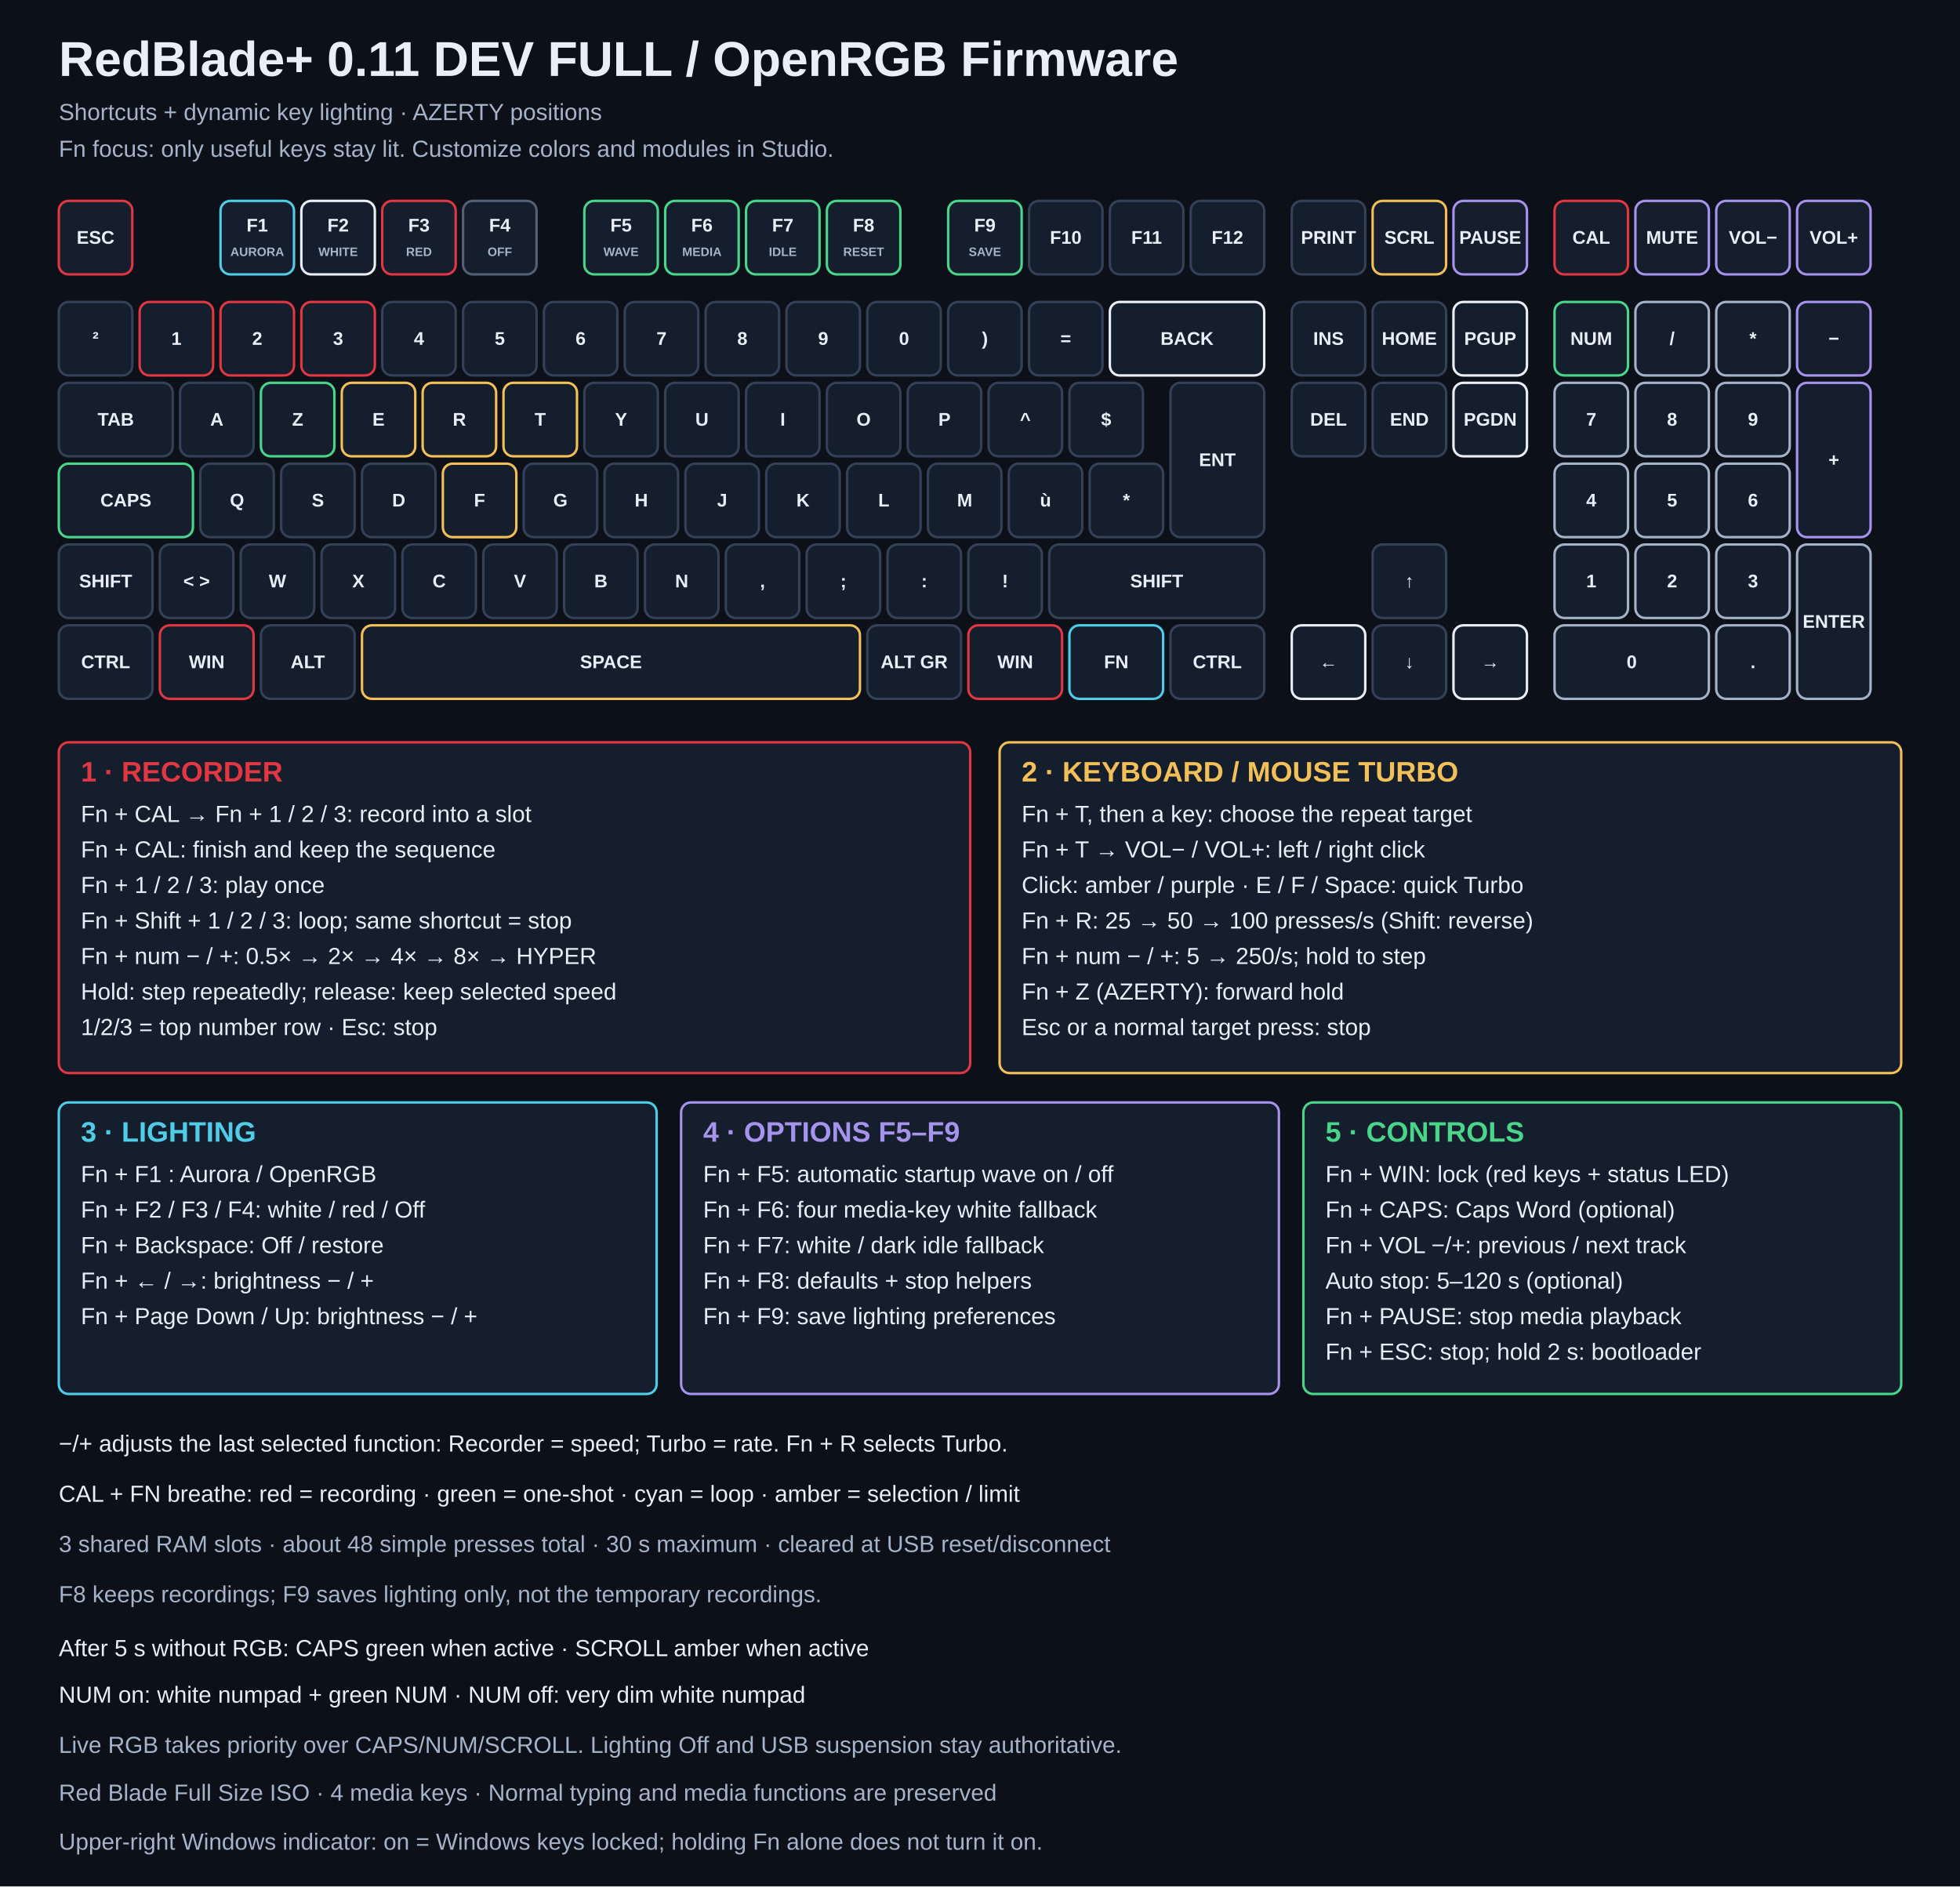
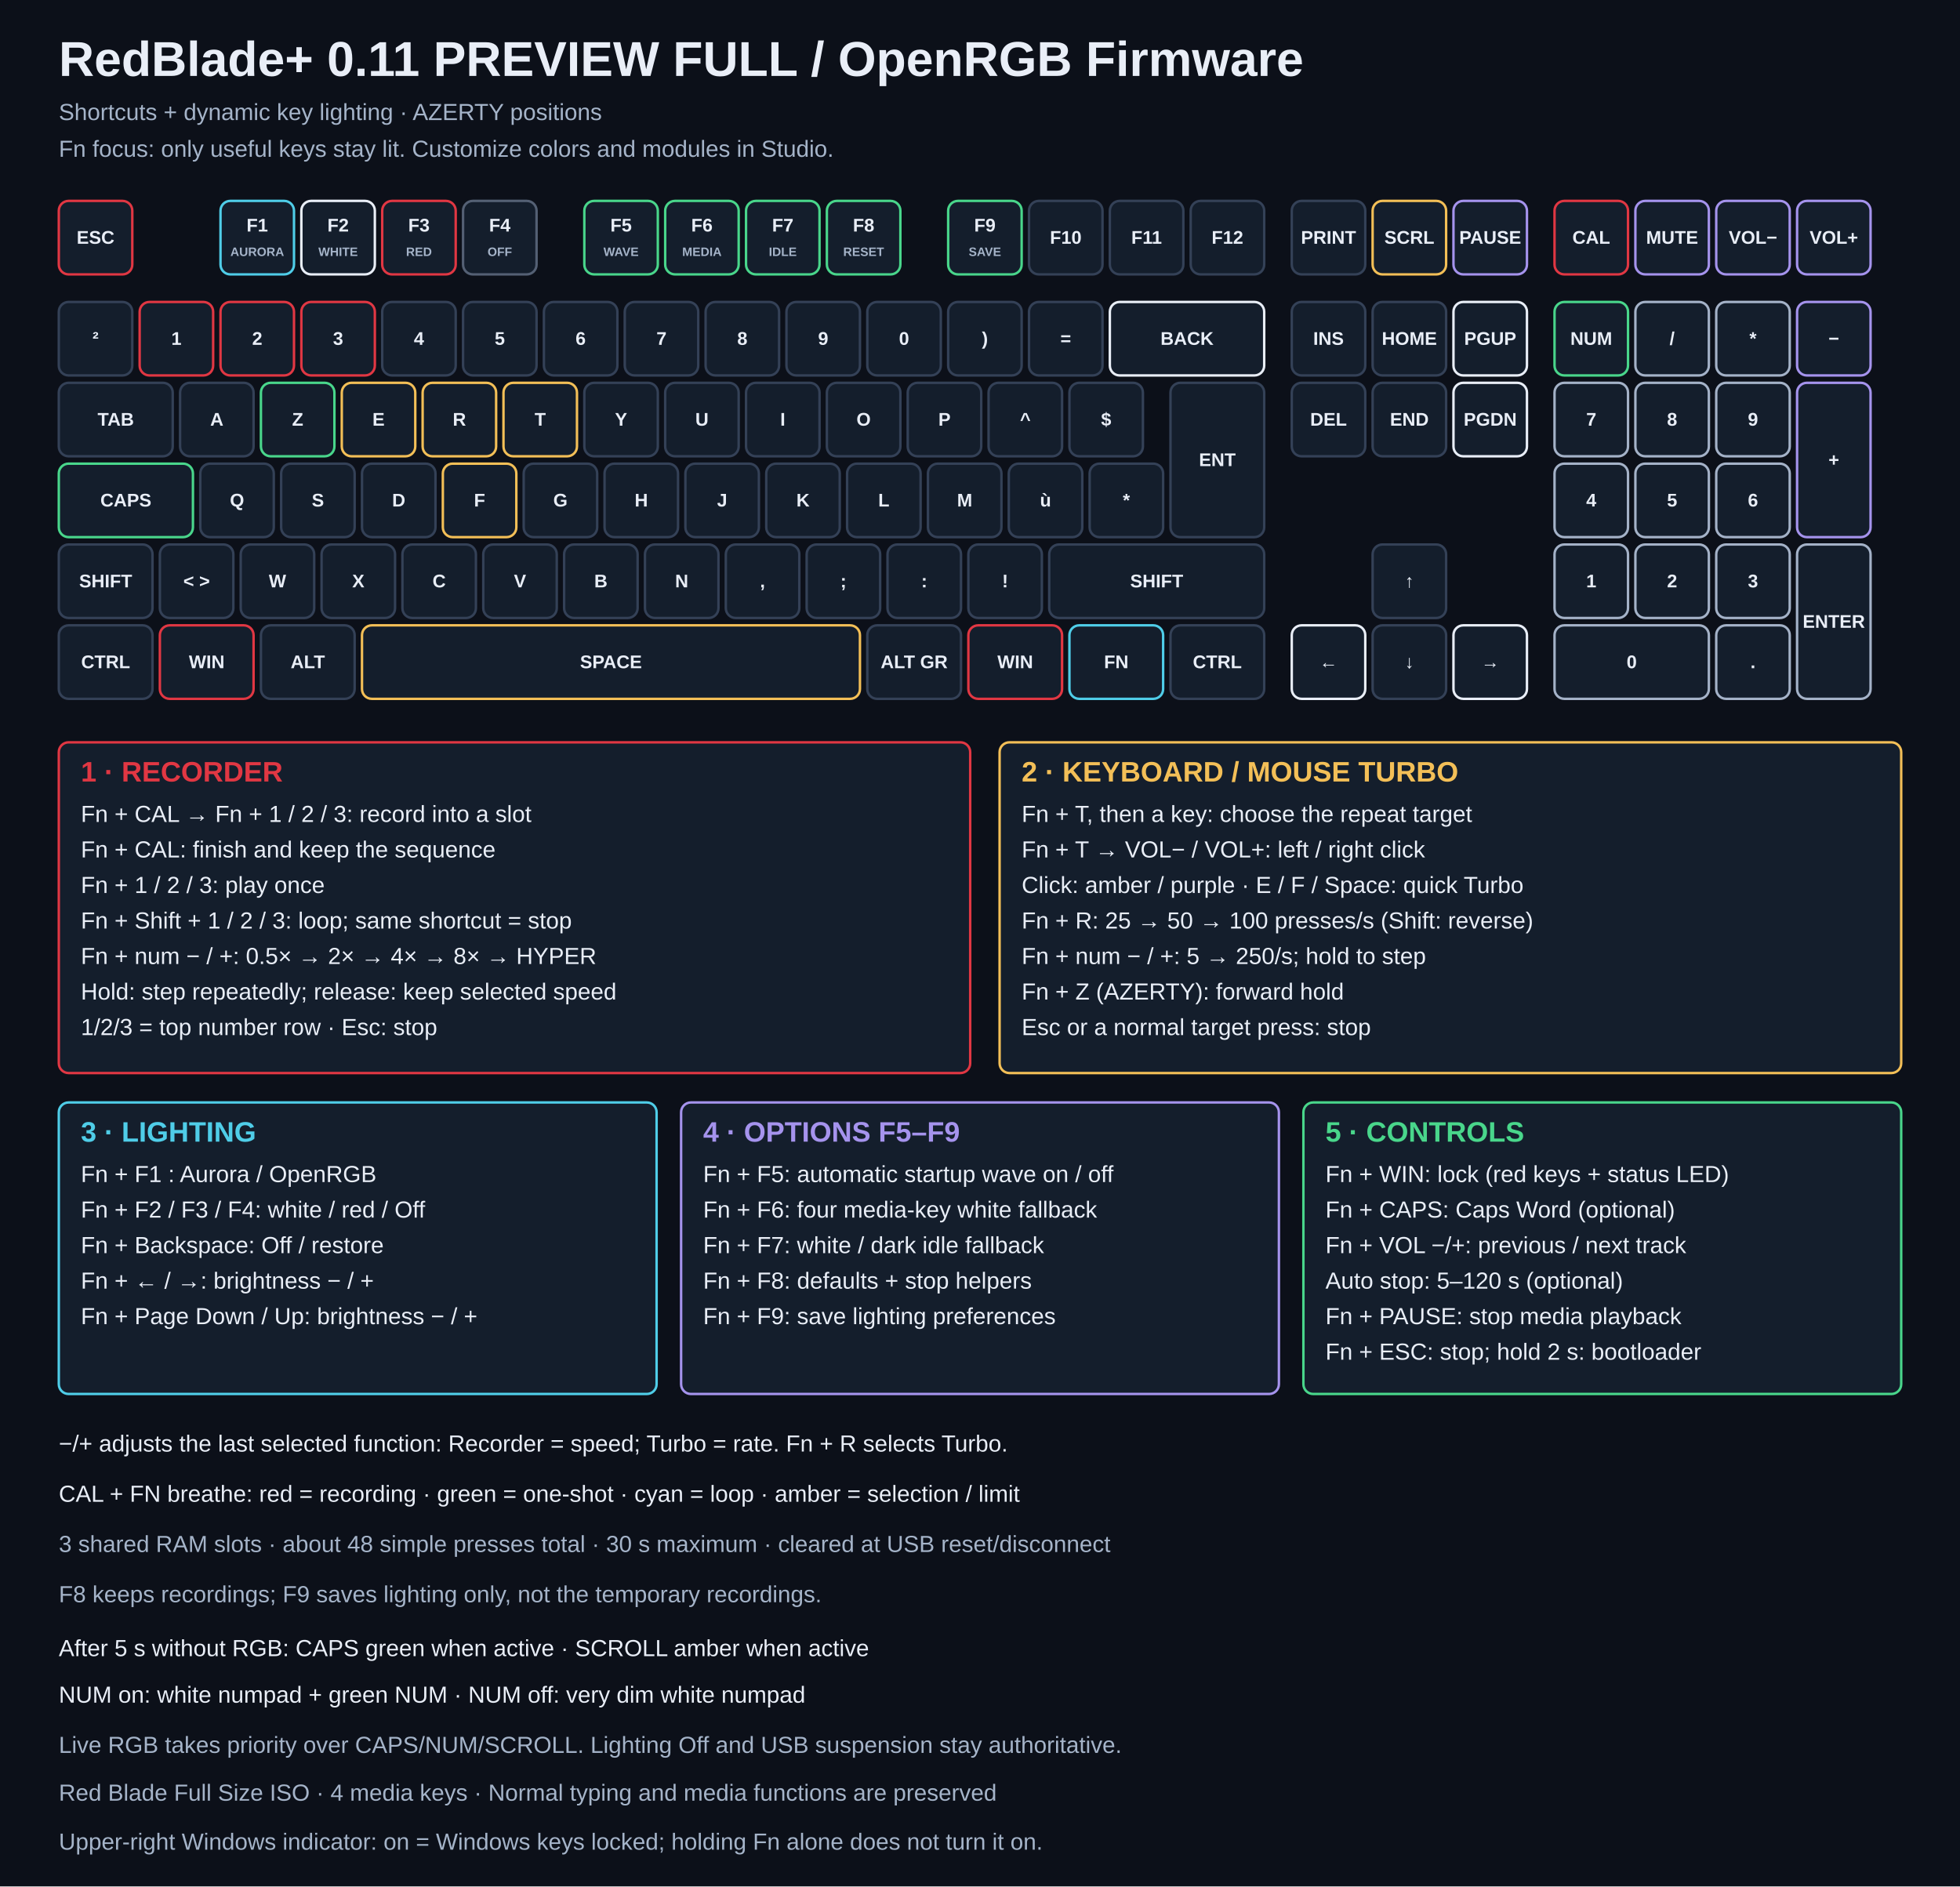
<svg xmlns="http://www.w3.org/2000/svg" width="1600" height="1540" viewBox="0 0 1600 1540">
  <rect width="1600" height="1540" fill="#0c1019" />
  <style>text{font-family:Arial,DejaVu Sans,sans-serif;fill:#e9eef7}.title{font-size:40px;font-weight:700}.sub{font-size:19px;fill:#a5b4c9}.key{font-size:15px;font-weight:700;text-anchor:middle}.tiny{font-size:10px;font-weight:700;text-anchor:middle;fill:#a5b4c9}.card{font-size:23px;font-weight:700}.body{font-size:19px}</style>
-   <text x="48" y="62" class="title">RedBlade+ 0.11 DEV FULL  /  OpenRGB Firmware</text>
+   <text x="48" y="62" class="title">RedBlade+ 0.11 PREVIEW FULL  /  OpenRGB Firmware</text>
  <text x="48" y="98" class="sub">Shortcuts + dynamic key lighting · AZERTY positions</text>
  <text x="48" y="128" class="sub">Fn focus: only useful keys stay lit. Customize colors and modules in Studio.</text>
  <rect x="48" y="164" width="60" height="60" rx="8" fill="#141e2c" stroke="#e13743" stroke-width="2" />
  <text x="78.0" y="199.0" class="key">ESC</text>
  <rect x="180" y="164" width="60" height="60" rx="8" fill="#141e2c" stroke="#4fcde8" stroke-width="2" />
  <text x="210.0" y="189.0" class="key">F1</text>
  <text x="210.0" y="209.0" class="tiny">AURORA</text>
  <rect x="246" y="164" width="60" height="60" rx="8" fill="#141e2c" stroke="#e9eef7" stroke-width="2" />
  <text x="276.0" y="189.0" class="key">F2</text>
  <text x="276.0" y="209.0" class="tiny">WHITE</text>
  <rect x="312" y="164" width="60" height="60" rx="8" fill="#141e2c" stroke="#e13743" stroke-width="2" />
  <text x="342.0" y="189.0" class="key">F3</text>
  <text x="342.0" y="209.0" class="tiny">RED</text>
  <rect x="378" y="164" width="60" height="60" rx="8" fill="#141e2c" stroke="#546074" stroke-width="2" />
  <text x="408.0" y="189.0" class="key">F4</text>
  <text x="408.0" y="209.0" class="tiny">OFF</text>
  <rect x="477.0" y="164" width="60" height="60" rx="8" fill="#141e2c" stroke="#49d68b" stroke-width="2" />
  <text x="507.0" y="189.0" class="key">F5</text>
  <text x="507.0" y="209.0" class="tiny">WAVE</text>
  <rect x="543.0" y="164" width="60" height="60" rx="8" fill="#141e2c" stroke="#49d68b" stroke-width="2" />
  <text x="573.0" y="189.0" class="key">F6</text>
  <text x="573.0" y="209.0" class="tiny">MEDIA</text>
  <rect x="609.0" y="164" width="60" height="60" rx="8" fill="#141e2c" stroke="#49d68b" stroke-width="2" />
  <text x="639.0" y="189.0" class="key">F7</text>
  <text x="639.0" y="209.0" class="tiny">IDLE</text>
  <rect x="675.0" y="164" width="60" height="60" rx="8" fill="#141e2c" stroke="#49d68b" stroke-width="2" />
  <text x="705.0" y="189.0" class="key">F8</text>
  <text x="705.0" y="209.0" class="tiny">RESET</text>
  <rect x="774" y="164" width="60" height="60" rx="8" fill="#141e2c" stroke="#49d68b" stroke-width="2" />
  <text x="804.0" y="189.0" class="key">F9</text>
  <text x="804.0" y="209.0" class="tiny">SAVE</text>
  <rect x="840" y="164" width="60" height="60" rx="8" fill="#141e2c" stroke="#344157" stroke-width="2" />
  <text x="870.0" y="199.0" class="key">F10</text>
  <rect x="906" y="164" width="60" height="60" rx="8" fill="#141e2c" stroke="#344157" stroke-width="2" />
  <text x="936.0" y="199.0" class="key">F11</text>
  <rect x="972" y="164" width="60" height="60" rx="8" fill="#141e2c" stroke="#344157" stroke-width="2" />
  <text x="1002.0" y="199.0" class="key">F12</text>
  <rect x="1054.5" y="164" width="60" height="60" rx="8" fill="#141e2c" stroke="#344157" stroke-width="2" />
  <text x="1084.5" y="199.0" class="key">PRINT</text>
  <rect x="1120.5" y="164" width="60" height="60" rx="8" fill="#141e2c" stroke="#f3bf57" stroke-width="2" />
  <text x="1150.5" y="199.0" class="key">SCRL</text>
  <rect x="1186.5" y="164" width="60" height="60" rx="8" fill="#141e2c" stroke="#a593ed" stroke-width="2" />
  <text x="1216.5" y="199.0" class="key">PAUSE</text>
  <rect x="1269.0" y="164" width="60" height="60" rx="8" fill="#141e2c" stroke="#e13743" stroke-width="2" />
  <text x="1299.0" y="199.0" class="key">CAL</text>
  <rect x="1335.0" y="164" width="60" height="60" rx="8" fill="#141e2c" stroke="#a593ed" stroke-width="2" />
  <text x="1365.0" y="199.0" class="key">MUTE</text>
  <rect x="1401.0" y="164" width="60" height="60" rx="8" fill="#141e2c" stroke="#a593ed" stroke-width="2" />
  <text x="1431.0" y="199.0" class="key">VOL−</text>
  <rect x="1467.0" y="164" width="60" height="60" rx="8" fill="#141e2c" stroke="#a593ed" stroke-width="2" />
  <text x="1497.0" y="199.0" class="key">VOL+</text>
  <rect x="48" y="246.5" width="60" height="60" rx="8" fill="#141e2c" stroke="#344157" stroke-width="2" />
  <text x="78.0" y="281.5" class="key">²</text>
  <rect x="114" y="246.5" width="60" height="60" rx="8" fill="#141e2c" stroke="#e13743" stroke-width="2" />
  <text x="144.0" y="281.5" class="key">1</text>
  <rect x="180" y="246.5" width="60" height="60" rx="8" fill="#141e2c" stroke="#e13743" stroke-width="2" />
  <text x="210.0" y="281.5" class="key">2</text>
  <rect x="246" y="246.5" width="60" height="60" rx="8" fill="#141e2c" stroke="#e13743" stroke-width="2" />
  <text x="276.0" y="281.5" class="key">3</text>
  <rect x="312" y="246.5" width="60" height="60" rx="8" fill="#141e2c" stroke="#344157" stroke-width="2" />
  <text x="342.0" y="281.5" class="key">4</text>
  <rect x="378" y="246.5" width="60" height="60" rx="8" fill="#141e2c" stroke="#344157" stroke-width="2" />
  <text x="408.0" y="281.5" class="key">5</text>
  <rect x="444" y="246.5" width="60" height="60" rx="8" fill="#141e2c" stroke="#344157" stroke-width="2" />
  <text x="474.0" y="281.5" class="key">6</text>
  <rect x="510" y="246.5" width="60" height="60" rx="8" fill="#141e2c" stroke="#344157" stroke-width="2" />
  <text x="540.0" y="281.5" class="key">7</text>
  <rect x="576" y="246.5" width="60" height="60" rx="8" fill="#141e2c" stroke="#344157" stroke-width="2" />
  <text x="606.0" y="281.5" class="key">8</text>
  <rect x="642" y="246.5" width="60" height="60" rx="8" fill="#141e2c" stroke="#344157" stroke-width="2" />
  <text x="672.0" y="281.5" class="key">9</text>
  <rect x="708" y="246.5" width="60" height="60" rx="8" fill="#141e2c" stroke="#344157" stroke-width="2" />
  <text x="738.0" y="281.5" class="key">0</text>
  <rect x="774" y="246.5" width="60" height="60" rx="8" fill="#141e2c" stroke="#344157" stroke-width="2" />
  <text x="804.0" y="281.5" class="key">)</text>
  <rect x="840" y="246.5" width="60" height="60" rx="8" fill="#141e2c" stroke="#344157" stroke-width="2" />
  <text x="870.0" y="281.5" class="key">=</text>
  <rect x="906" y="246.5" width="126" height="60" rx="8" fill="#141e2c" stroke="#e9eef7" stroke-width="2" />
  <text x="969.0" y="281.5" class="key">BACK</text>
  <rect x="1054.5" y="246.5" width="60" height="60" rx="8" fill="#141e2c" stroke="#344157" stroke-width="2" />
  <text x="1084.5" y="281.5" class="key">INS</text>
  <rect x="1120.5" y="246.5" width="60" height="60" rx="8" fill="#141e2c" stroke="#344157" stroke-width="2" />
  <text x="1150.5" y="281.5" class="key">HOME</text>
  <rect x="1186.5" y="246.5" width="60" height="60" rx="8" fill="#141e2c" stroke="#e9eef7" stroke-width="2" />
  <text x="1216.5" y="281.5" class="key">PGUP</text>
  <rect x="1269.0" y="246.5" width="60" height="60" rx="8" fill="#141e2c" stroke="#49d68b" stroke-width="2" />
  <text x="1299.0" y="281.5" class="key">NUM</text>
  <rect x="1335.0" y="246.5" width="60" height="60" rx="8" fill="#141e2c" stroke="#a4b2c8" stroke-width="2" />
  <text x="1365.0" y="281.5" class="key">/</text>
  <rect x="1401.0" y="246.5" width="60" height="60" rx="8" fill="#141e2c" stroke="#a4b2c8" stroke-width="2" />
  <text x="1431.0" y="281.5" class="key">*</text>
  <rect x="1467.0" y="246.5" width="60" height="60" rx="8" fill="#141e2c" stroke="#a593ed" stroke-width="2" />
  <text x="1497.0" y="281.5" class="key">−</text>
  <rect x="48" y="312.5" width="93.0" height="60" rx="8" fill="#141e2c" stroke="#344157" stroke-width="2" />
  <text x="94.5" y="347.5" class="key">TAB</text>
  <rect x="147.0" y="312.5" width="60" height="60" rx="8" fill="#141e2c" stroke="#344157" stroke-width="2" />
  <text x="177.0" y="347.5" class="key">A</text>
  <rect x="213.0" y="312.5" width="60" height="60" rx="8" fill="#141e2c" stroke="#49d68b" stroke-width="2" />
  <text x="243.0" y="347.5" class="key">Z</text>
  <rect x="279.0" y="312.5" width="60" height="60" rx="8" fill="#141e2c" stroke="#f3bf57" stroke-width="2" />
  <text x="309.0" y="347.5" class="key">E</text>
  <rect x="345.0" y="312.5" width="60" height="60" rx="8" fill="#141e2c" stroke="#f3bf57" stroke-width="2" />
  <text x="375.0" y="347.5" class="key">R</text>
  <rect x="411.0" y="312.5" width="60" height="60" rx="8" fill="#141e2c" stroke="#f3bf57" stroke-width="2" />
  <text x="441.0" y="347.5" class="key">T</text>
  <rect x="477.0" y="312.5" width="60" height="60" rx="8" fill="#141e2c" stroke="#344157" stroke-width="2" />
  <text x="507.0" y="347.5" class="key">Y</text>
  <rect x="543.0" y="312.5" width="60" height="60" rx="8" fill="#141e2c" stroke="#344157" stroke-width="2" />
  <text x="573.0" y="347.5" class="key">U</text>
  <rect x="609.0" y="312.5" width="60" height="60" rx="8" fill="#141e2c" stroke="#344157" stroke-width="2" />
  <text x="639.0" y="347.5" class="key">I</text>
  <rect x="675.0" y="312.5" width="60" height="60" rx="8" fill="#141e2c" stroke="#344157" stroke-width="2" />
  <text x="705.0" y="347.5" class="key">O</text>
  <rect x="741.0" y="312.5" width="60" height="60" rx="8" fill="#141e2c" stroke="#344157" stroke-width="2" />
  <text x="771.0" y="347.5" class="key">P</text>
  <rect x="807.0" y="312.5" width="60" height="60" rx="8" fill="#141e2c" stroke="#344157" stroke-width="2" />
  <text x="837.0" y="347.5" class="key">^</text>
  <rect x="873.0" y="312.5" width="60" height="60" rx="8" fill="#141e2c" stroke="#344157" stroke-width="2" />
  <text x="903.0" y="347.5" class="key">$</text>
  <rect x="1054.5" y="312.5" width="60" height="60" rx="8" fill="#141e2c" stroke="#344157" stroke-width="2" />
  <text x="1084.5" y="347.5" class="key">DEL</text>
  <rect x="1120.5" y="312.5" width="60" height="60" rx="8" fill="#141e2c" stroke="#344157" stroke-width="2" />
  <text x="1150.5" y="347.5" class="key">END</text>
  <rect x="1186.5" y="312.5" width="60" height="60" rx="8" fill="#141e2c" stroke="#e9eef7" stroke-width="2" />
  <text x="1216.5" y="347.5" class="key">PGDN</text>
  <rect x="1269.0" y="312.5" width="60" height="60" rx="8" fill="#141e2c" stroke="#a4b2c8" stroke-width="2" />
  <text x="1299.0" y="347.5" class="key">7</text>
  <rect x="1335.0" y="312.5" width="60" height="60" rx="8" fill="#141e2c" stroke="#a4b2c8" stroke-width="2" />
  <text x="1365.0" y="347.5" class="key">8</text>
  <rect x="1401.0" y="312.5" width="60" height="60" rx="8" fill="#141e2c" stroke="#a4b2c8" stroke-width="2" />
  <text x="1431.0" y="347.5" class="key">9</text>
  <rect x="1467.0" y="312.5" width="60" height="126" rx="8" fill="#141e2c" stroke="#a593ed" stroke-width="2" />
  <text x="1497.0" y="380.5" class="key">+</text>
  <rect x="48" y="378.5" width="109.5" height="60" rx="8" fill="#141e2c" stroke="#49d68b" stroke-width="2" />
  <text x="102.75" y="413.5" class="key">CAPS</text>
  <rect x="163.5" y="378.5" width="60" height="60" rx="8" fill="#141e2c" stroke="#344157" stroke-width="2" />
  <text x="193.5" y="413.5" class="key">Q</text>
  <rect x="229.5" y="378.5" width="60" height="60" rx="8" fill="#141e2c" stroke="#344157" stroke-width="2" />
  <text x="259.5" y="413.5" class="key">S</text>
  <rect x="295.5" y="378.5" width="60" height="60" rx="8" fill="#141e2c" stroke="#344157" stroke-width="2" />
  <text x="325.5" y="413.5" class="key">D</text>
  <rect x="361.5" y="378.5" width="60" height="60" rx="8" fill="#141e2c" stroke="#f3bf57" stroke-width="2" />
  <text x="391.5" y="413.5" class="key">F</text>
  <rect x="427.5" y="378.5" width="60" height="60" rx="8" fill="#141e2c" stroke="#344157" stroke-width="2" />
  <text x="457.5" y="413.5" class="key">G</text>
  <rect x="493.5" y="378.5" width="60" height="60" rx="8" fill="#141e2c" stroke="#344157" stroke-width="2" />
  <text x="523.5" y="413.5" class="key">H</text>
  <rect x="559.5" y="378.5" width="60" height="60" rx="8" fill="#141e2c" stroke="#344157" stroke-width="2" />
  <text x="589.5" y="413.5" class="key">J</text>
  <rect x="625.5" y="378.5" width="60" height="60" rx="8" fill="#141e2c" stroke="#344157" stroke-width="2" />
  <text x="655.5" y="413.5" class="key">K</text>
  <rect x="691.5" y="378.5" width="60" height="60" rx="8" fill="#141e2c" stroke="#344157" stroke-width="2" />
  <text x="721.5" y="413.5" class="key">L</text>
  <rect x="757.5" y="378.5" width="60" height="60" rx="8" fill="#141e2c" stroke="#344157" stroke-width="2" />
  <text x="787.5" y="413.5" class="key">M</text>
  <rect x="823.5" y="378.5" width="60" height="60" rx="8" fill="#141e2c" stroke="#344157" stroke-width="2" />
  <text x="853.5" y="413.5" class="key">ù</text>
  <rect x="889.5" y="378.5" width="60" height="60" rx="8" fill="#141e2c" stroke="#344157" stroke-width="2" />
  <text x="919.5" y="413.5" class="key">*</text>
  <rect x="955.5" y="312.5" width="76.5" height="126" rx="8" fill="#141e2c" stroke="#344157" stroke-width="2" />
  <text x="993.75" y="380.5" class="key">ENT</text>
  <rect x="1269.0" y="378.5" width="60" height="60" rx="8" fill="#141e2c" stroke="#a4b2c8" stroke-width="2" />
  <text x="1299.0" y="413.5" class="key">4</text>
  <rect x="1335.0" y="378.5" width="60" height="60" rx="8" fill="#141e2c" stroke="#a4b2c8" stroke-width="2" />
  <text x="1365.0" y="413.5" class="key">5</text>
  <rect x="1401.0" y="378.5" width="60" height="60" rx="8" fill="#141e2c" stroke="#a4b2c8" stroke-width="2" />
  <text x="1431.0" y="413.5" class="key">6</text>
  <rect x="48" y="444.5" width="76.5" height="60" rx="8" fill="#141e2c" stroke="#344157" stroke-width="2" />
  <text x="86.25" y="479.5" class="key">SHIFT</text>
  <rect x="130.5" y="444.5" width="60" height="60" rx="8" fill="#141e2c" stroke="#344157" stroke-width="2" />
  <text x="160.5" y="479.5" class="key">&lt; &gt;</text>
  <rect x="196.5" y="444.5" width="60" height="60" rx="8" fill="#141e2c" stroke="#344157" stroke-width="2" />
  <text x="226.5" y="479.5" class="key">W</text>
  <rect x="262.5" y="444.5" width="60" height="60" rx="8" fill="#141e2c" stroke="#344157" stroke-width="2" />
  <text x="292.5" y="479.5" class="key">X</text>
  <rect x="328.5" y="444.5" width="60" height="60" rx="8" fill="#141e2c" stroke="#344157" stroke-width="2" />
  <text x="358.5" y="479.5" class="key">C</text>
  <rect x="394.5" y="444.5" width="60" height="60" rx="8" fill="#141e2c" stroke="#344157" stroke-width="2" />
  <text x="424.5" y="479.5" class="key">V</text>
  <rect x="460.5" y="444.5" width="60" height="60" rx="8" fill="#141e2c" stroke="#344157" stroke-width="2" />
  <text x="490.5" y="479.5" class="key">B</text>
  <rect x="526.5" y="444.5" width="60" height="60" rx="8" fill="#141e2c" stroke="#344157" stroke-width="2" />
  <text x="556.5" y="479.5" class="key">N</text>
  <rect x="592.5" y="444.5" width="60" height="60" rx="8" fill="#141e2c" stroke="#344157" stroke-width="2" />
  <text x="622.5" y="479.5" class="key">,</text>
  <rect x="658.5" y="444.5" width="60" height="60" rx="8" fill="#141e2c" stroke="#344157" stroke-width="2" />
  <text x="688.5" y="479.5" class="key">;</text>
  <rect x="724.5" y="444.5" width="60" height="60" rx="8" fill="#141e2c" stroke="#344157" stroke-width="2" />
  <text x="754.5" y="479.5" class="key">:</text>
  <rect x="790.5" y="444.5" width="60" height="60" rx="8" fill="#141e2c" stroke="#344157" stroke-width="2" />
  <text x="820.5" y="479.5" class="key">!</text>
  <rect x="856.5" y="444.5" width="175.5" height="60" rx="8" fill="#141e2c" stroke="#344157" stroke-width="2" />
  <text x="944.25" y="479.5" class="key">SHIFT</text>
  <rect x="1120.5" y="444.5" width="60" height="60" rx="8" fill="#141e2c" stroke="#344157" stroke-width="2" />
  <text x="1150.5" y="479.5" class="key">↑</text>
  <rect x="1269.0" y="444.5" width="60" height="60" rx="8" fill="#141e2c" stroke="#a4b2c8" stroke-width="2" />
  <text x="1299.0" y="479.5" class="key">1</text>
  <rect x="1335.0" y="444.5" width="60" height="60" rx="8" fill="#141e2c" stroke="#a4b2c8" stroke-width="2" />
  <text x="1365.0" y="479.5" class="key">2</text>
  <rect x="1401.0" y="444.5" width="60" height="60" rx="8" fill="#141e2c" stroke="#a4b2c8" stroke-width="2" />
  <text x="1431.0" y="479.5" class="key">3</text>
  <rect x="1467.0" y="444.5" width="60" height="126" rx="8" fill="#141e2c" stroke="#a4b2c8" stroke-width="2" />
  <text x="1497.0" y="512.5" class="key">ENTER</text>
  <rect x="48" y="510.5" width="76.5" height="60" rx="8" fill="#141e2c" stroke="#344157" stroke-width="2" />
  <text x="86.25" y="545.5" class="key">CTRL</text>
  <rect x="130.5" y="510.5" width="76.5" height="60" rx="8" fill="#141e2c" stroke="#e13743" stroke-width="2" />
  <text x="168.75" y="545.5" class="key">WIN</text>
  <rect x="213.0" y="510.5" width="76.5" height="60" rx="8" fill="#141e2c" stroke="#344157" stroke-width="2" />
  <text x="251.25" y="545.5" class="key">ALT</text>
  <rect x="295.5" y="510.5" width="406.5" height="60" rx="8" fill="#141e2c" stroke="#f3bf57" stroke-width="2" />
  <text x="498.75" y="545.5" class="key">SPACE</text>
  <rect x="708" y="510.5" width="76.5" height="60" rx="8" fill="#141e2c" stroke="#344157" stroke-width="2" />
  <text x="746.25" y="545.5" class="key">ALT GR</text>
  <rect x="790.5" y="510.5" width="76.5" height="60" rx="8" fill="#141e2c" stroke="#e13743" stroke-width="2" />
  <text x="828.75" y="545.5" class="key">WIN</text>
  <rect x="873.0" y="510.5" width="76.5" height="60" rx="8" fill="#141e2c" stroke="#4fcde8" stroke-width="2" />
  <text x="911.25" y="545.5" class="key">FN</text>
  <rect x="955.5" y="510.5" width="76.5" height="60" rx="8" fill="#141e2c" stroke="#344157" stroke-width="2" />
  <text x="993.75" y="545.5" class="key">CTRL</text>
  <rect x="1054.5" y="510.5" width="60" height="60" rx="8" fill="#141e2c" stroke="#e9eef7" stroke-width="2" />
  <text x="1084.5" y="545.5" class="key">←</text>
  <rect x="1120.5" y="510.5" width="60" height="60" rx="8" fill="#141e2c" stroke="#344157" stroke-width="2" />
  <text x="1150.5" y="545.5" class="key">↓</text>
  <rect x="1186.5" y="510.5" width="60" height="60" rx="8" fill="#141e2c" stroke="#e9eef7" stroke-width="2" />
  <text x="1216.5" y="545.5" class="key">→</text>
  <rect x="1269.0" y="510.5" width="126" height="60" rx="8" fill="#141e2c" stroke="#a4b2c8" stroke-width="2" />
  <text x="1332.0" y="545.5" class="key">0</text>
  <rect x="1401.0" y="510.5" width="60" height="60" rx="8" fill="#141e2c" stroke="#a4b2c8" stroke-width="2" />
  <text x="1431.0" y="545.5" class="key">.</text>
  <rect x="48" y="606" width="744" height="270" rx="8" fill="#141e2c" stroke="#e13743" stroke-width="2" />
  <text x="66" y="638" class="card" style="fill:#e13743">1 · RECORDER</text>
  <text x="66" y="671" class="body">Fn + CAL → Fn + 1 / 2 / 3: record into a slot</text>
  <text x="66" y="700" class="body">Fn + CAL: finish and keep the sequence</text>
  <text x="66" y="729" class="body">Fn + 1 / 2 / 3: play once</text>
  <text x="66" y="758" class="body">Fn + Shift + 1 / 2 / 3: loop; same shortcut = stop</text>
  <text x="66" y="787" class="body">Fn + num − / +: 0.5× → 2× → 4× → 8× → HYPER</text>
  <text x="66" y="816" class="body">Hold: step repeatedly; release: keep selected speed</text>
  <text x="66" y="845" class="body">1/2/3 = top number row · Esc: stop</text>
  <rect x="816" y="606" width="736" height="270" rx="8" fill="#141e2c" stroke="#f3bf57" stroke-width="2" />
  <text x="834" y="638" class="card" style="fill:#f3bf57">2 · KEYBOARD / MOUSE TURBO</text>
  <text x="834" y="671" class="body">Fn + T, then a key: choose the repeat target</text>
  <text x="834" y="700" class="body">Fn + T → VOL− / VOL+: left / right click</text>
  <text x="834" y="729" class="body">Click: amber / purple · E / F / Space: quick Turbo</text>
  <text x="834" y="758" class="body">Fn + R: 25 → 50 → 100 presses/s (Shift: reverse)</text>
  <text x="834" y="787" class="body">Fn + num − / +: 5 → 250/s; hold to step</text>
  <text x="834" y="816" class="body">Fn + Z (AZERTY): forward hold</text>
  <text x="834" y="845" class="body">Esc or a normal target press: stop</text>
  <rect x="48" y="900" width="488" height="238" rx="8" fill="#141e2c" stroke="#4fcde8" stroke-width="2" />
  <text x="66" y="932" class="card" style="fill:#4fcde8">3 · LIGHTING</text>
  <text x="66" y="965" class="body">Fn + F1 : Aurora / OpenRGB</text>
  <text x="66" y="994" class="body">Fn + F2 / F3 / F4: white / red / Off</text>
  <text x="66" y="1023" class="body">Fn + Backspace: Off / restore</text>
  <text x="66" y="1052" class="body">Fn + ← / →: brightness − / +</text>
  <text x="66" y="1081" class="body">Fn + Page Down / Up: brightness − / +</text>
  <rect x="556" y="900" width="488" height="238" rx="8" fill="#141e2c" stroke="#a593ed" stroke-width="2" />
  <text x="574" y="932" class="card" style="fill:#a593ed">4 · OPTIONS F5–F9</text>
  <text x="574" y="965" class="body">Fn + F5: automatic startup wave on / off</text>
  <text x="574" y="994" class="body">Fn + F6: four media-key white fallback</text>
  <text x="574" y="1023" class="body">Fn + F7: white / dark idle fallback</text>
  <text x="574" y="1052" class="body">Fn + F8: defaults + stop helpers</text>
  <text x="574" y="1081" class="body">Fn + F9: save lighting preferences</text>
  <rect x="1064" y="900" width="488" height="238" rx="8" fill="#141e2c" stroke="#49d68b" stroke-width="2" />
  <text x="1082" y="932" class="card" style="fill:#49d68b">5 · CONTROLS</text>
  <text x="1082" y="965" class="body">Fn + WIN: lock (red keys + status LED)</text>
  <text x="1082" y="994" class="body">Fn + CAPS: Caps Word (optional)</text>
  <text x="1082" y="1023" class="body">Fn + VOL −/+: previous / next track</text>
  <text x="1082" y="1052" class="body">Auto stop: 5–120 s (optional)</text>
  <text x="1082" y="1081" class="body">Fn + PAUSE: stop media playback</text>
  <text x="1082" y="1110" class="body">Fn + ESC: stop; hold 2 s: bootloader</text>
  <text x="48" y="1185" class="body">−/+ adjusts the last selected function: Recorder = speed; Turbo = rate. Fn + R selects Turbo.</text>
  <text x="48" y="1226" class="body">CAL + FN breathe: red = recording · green = one-shot · cyan = loop · amber = selection / limit</text>
  <text x="48" y="1267" class="sub">3 shared RAM slots · about 48 simple presses total · 30 s maximum · cleared at USB reset/disconnect</text>
  <text x="48" y="1308" class="sub">F8 keeps recordings; F9 saves lighting only, not the temporary recordings.</text>
  <text x="48" y="1352" class="body">After 5 s without RGB: CAPS green when active · SCROLL amber when active</text>
  <text x="48" y="1390" class="body">NUM on: white numpad + green NUM · NUM off: very dim white numpad</text>
  <text x="48" y="1431" class="sub">Live RGB takes priority over CAPS/NUM/SCROLL. Lighting Off and USB suspension stay authoritative.</text>
  <text x="48" y="1470" class="sub">Red Blade Full Size ISO · 4 media keys · Normal typing and media functions are preserved</text>
  <text x="48" y="1510" class="sub">Upper-right Windows indicator: on = Windows keys locked; holding Fn alone does not turn it on.</text>
</svg>
